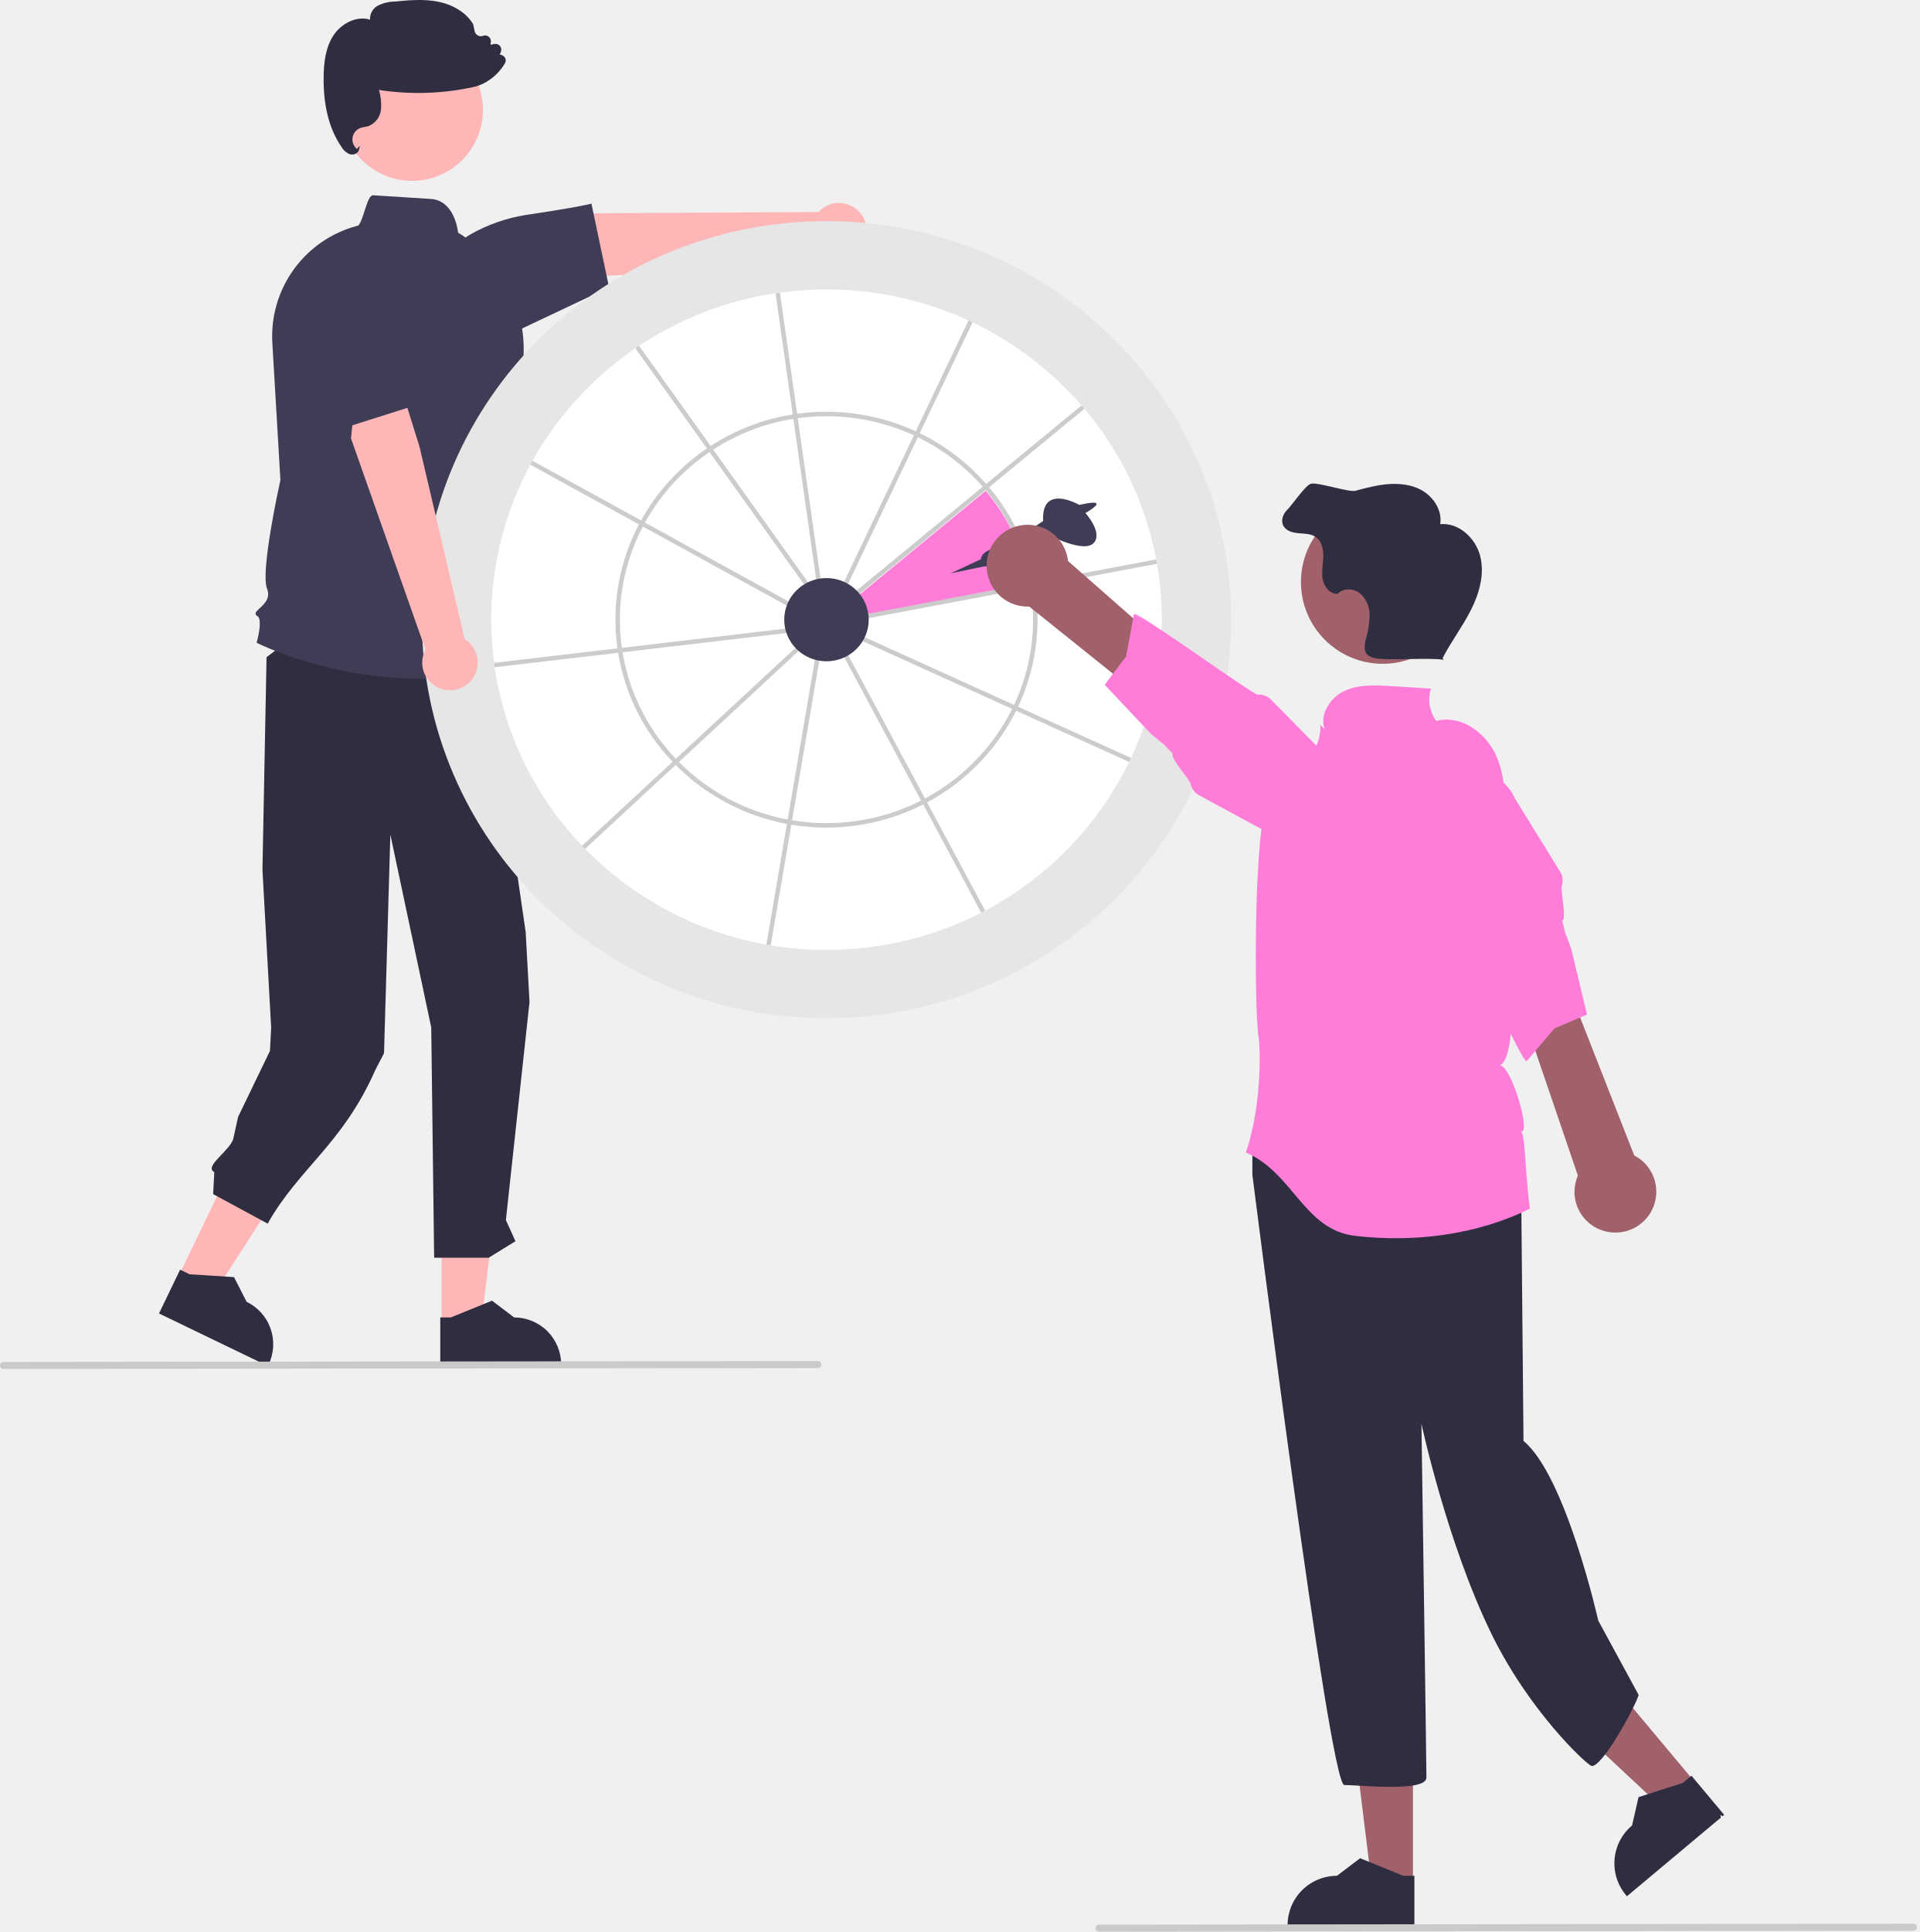
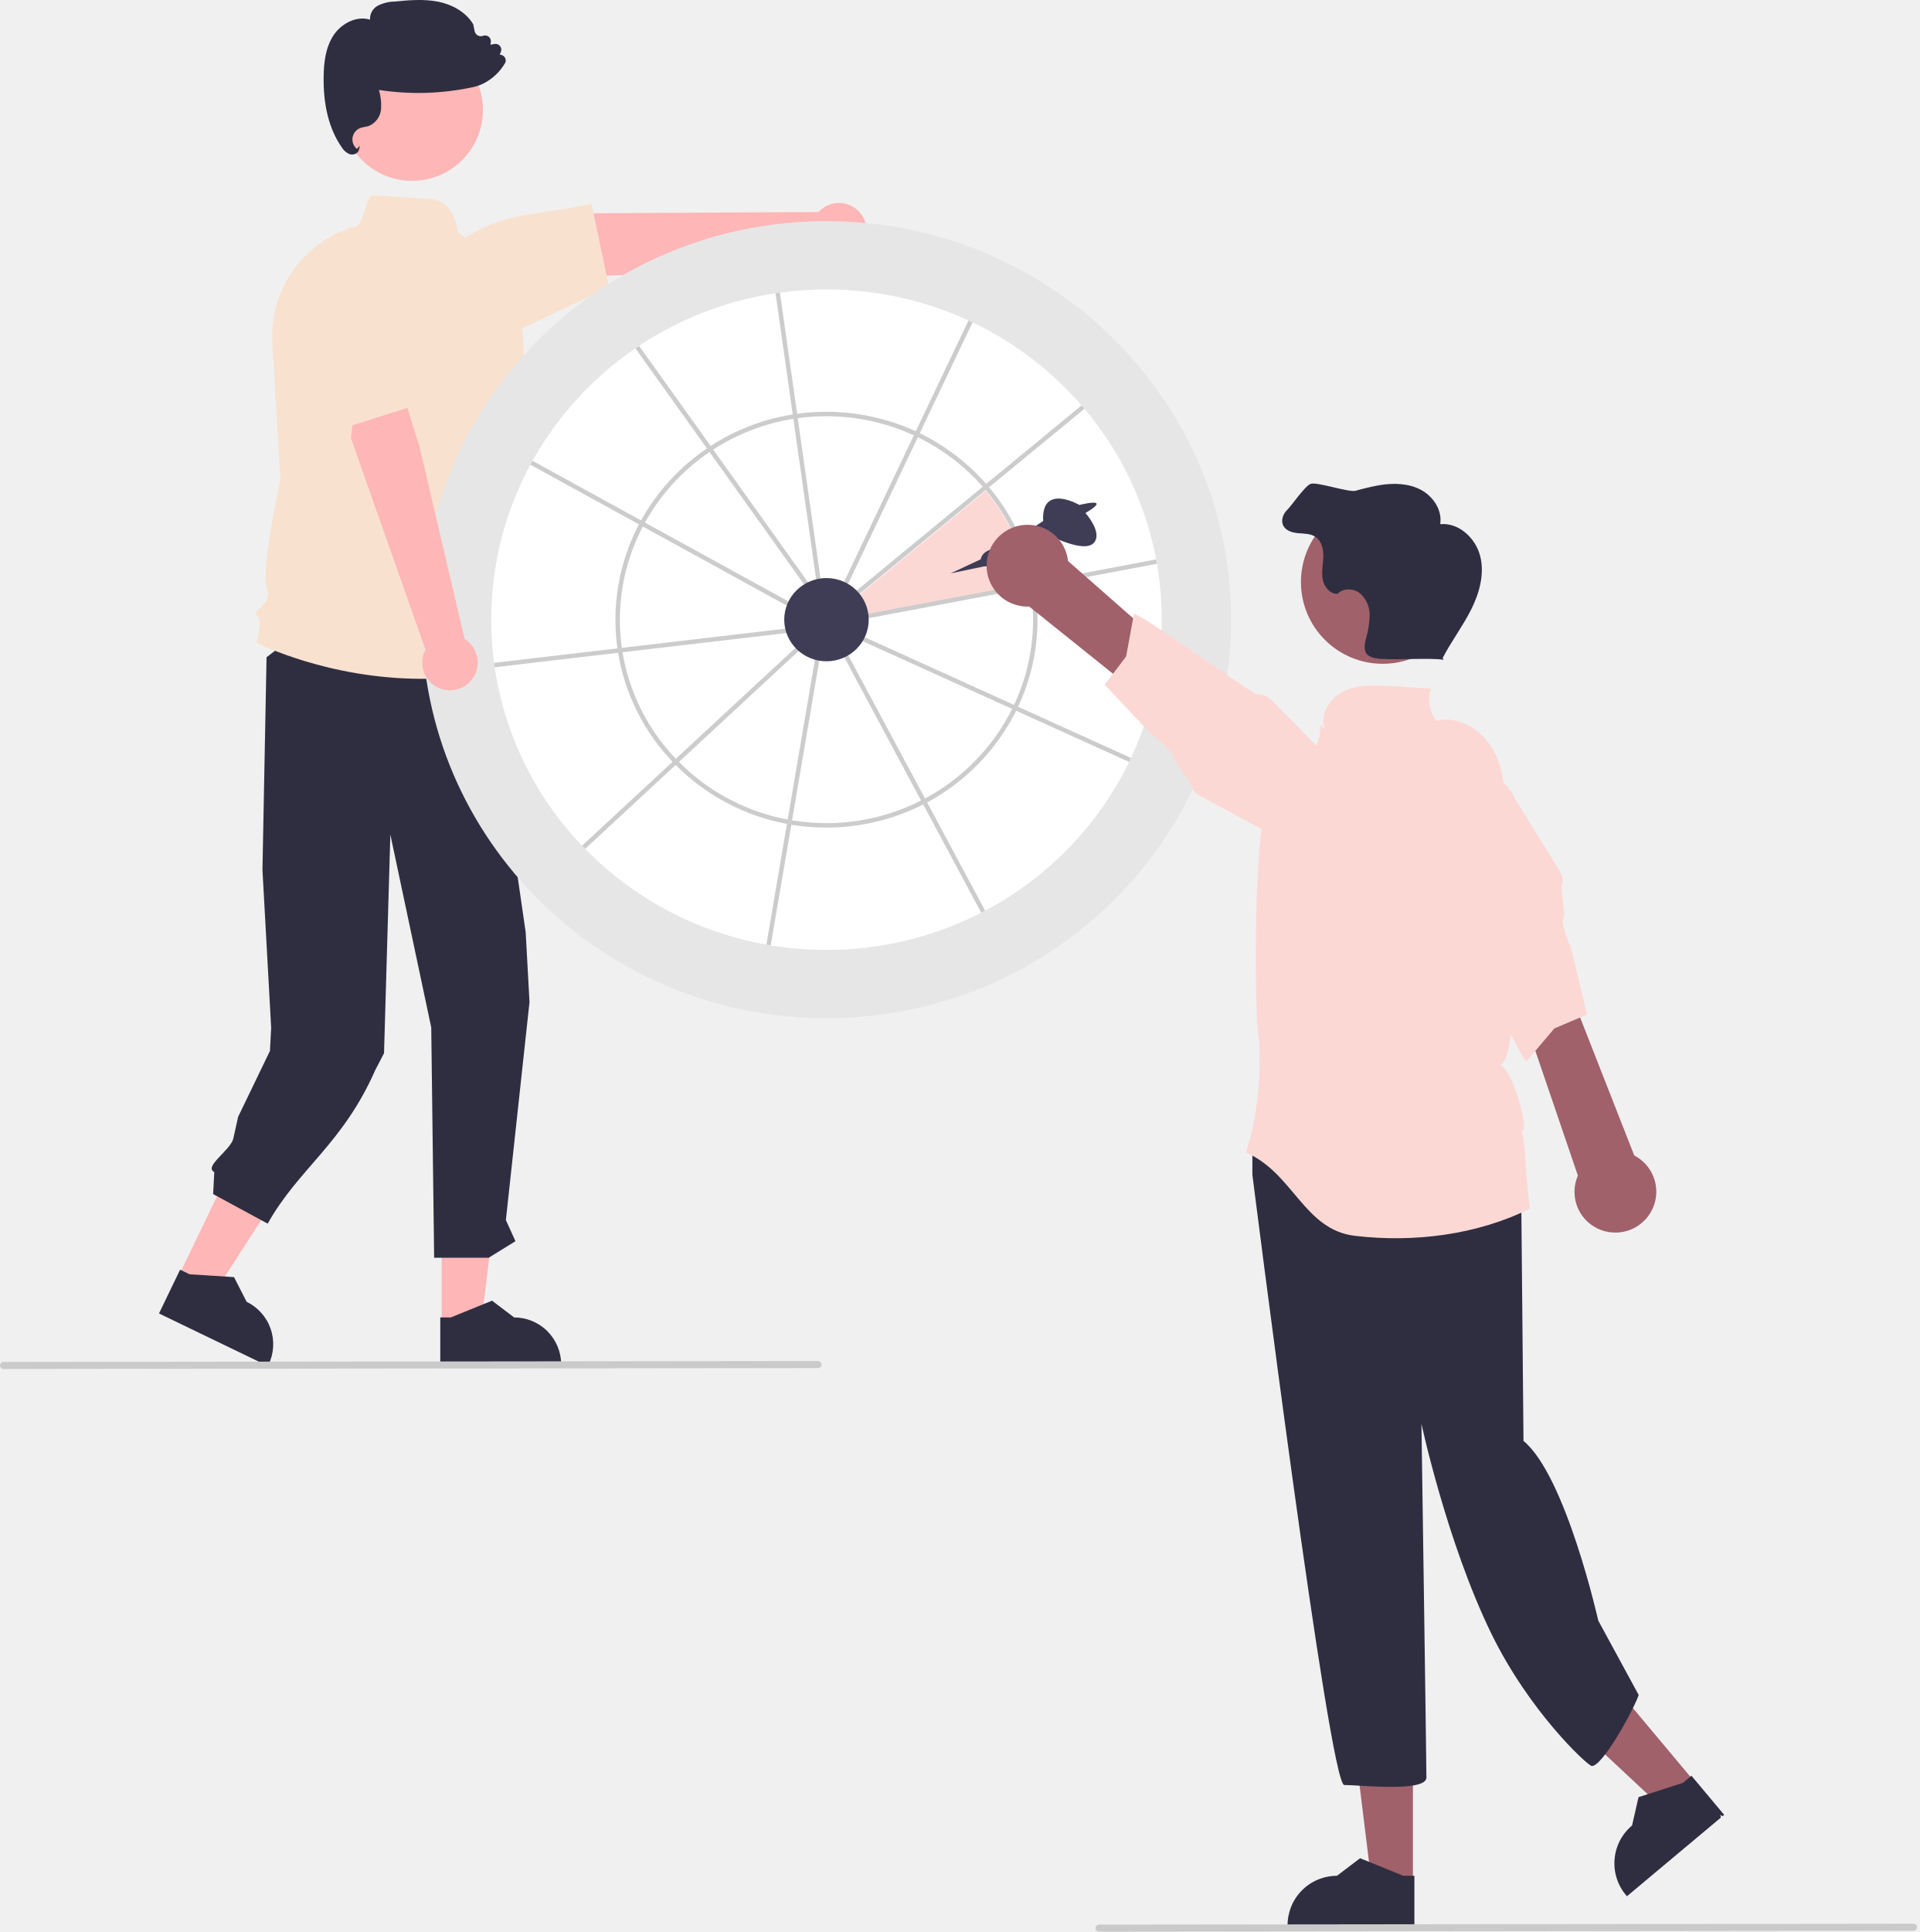
<svg xmlns="http://www.w3.org/2000/svg" width="650" height="654" viewBox="0 0 650 654" fill="none">
-   <g clip-path="url(#clip0_18_47)">
-     <path d="M60.29 432.317L72.279 438.104L100.308 394.612L82.612 386.071L60.29 432.317Z" fill="#FFB6B6" />
-     <path d="M53.83 444.62L90.699 462.417L90.924 461.951C92.761 458.145 93.011 453.765 91.619 449.775C90.227 445.785 87.307 442.511 83.501 440.673L83.5 440.673L79.232 432.313L64.2 431.357L60.982 429.803L53.83 444.62Z" fill="#2F2E41" />
-     <path d="M149.536 448.529L162.848 448.528L169.182 397.176L149.533 397.177L149.536 448.529Z" fill="#FFB6B6" />
-     <path d="M149.067 462.417L190.007 462.416V461.898C190.006 457.672 188.327 453.619 185.339 450.631C182.351 447.642 178.298 445.964 174.072 445.963H174.071L166.592 440.29L152.64 445.964L149.066 445.964L149.067 462.417Z" fill="#2F2E41" />
-     <path d="M162.73 210.367L177.986 315.571L179.282 339.218L171.281 413.009L174.529 420.159L165.455 425.755H146.991L146.011 347.807L132.166 282.525L130.024 356.518L127.06 362.235C116.018 387.287 101.145 395.489 90.629 414.214L72.165 404.213L72.552 396.753C68.843 394.875 78.121 389.386 79.013 385.325L80.628 378.054L91.399 355.743L91.81 347.885L88.862 294.444L90.249 222.479L114.469 203.959L162.73 210.367Z" fill="#2F2E41" />
-     <path d="M139.528 61.219C152.777 61.219 163.517 50.479 163.517 37.231C163.517 23.982 152.777 13.242 139.528 13.242C126.279 13.242 115.539 23.982 115.539 37.231C115.539 50.479 126.279 61.219 139.528 61.219Z" fill="#FFB6B6" />
-     <path d="M142.828 229.782C111.203 229.783 87.48 217.872 87.155 217.705L86.874 217.561L86.961 217.258C87.81 214.284 88.614 209.296 87.159 208.569C87.002 208.509 86.863 208.41 86.755 208.282C86.646 208.154 86.572 208.001 86.539 207.837C86.455 207.239 87.054 206.693 87.882 205.936C89.49 204.468 91.692 202.457 90.4 199.229C88.124 193.537 94.526 164.37 94.94 162.501L92.205 116.009C91.707 107.139 94.278 98.367 99.486 91.169C104.694 83.971 112.222 78.786 120.803 76.485L120.864 76.469L120.927 76.473C121.816 76.523 122.757 73.504 123.471 71.294C124.526 68.028 125.223 66.021 126.411 66.106C135.61 66.7 141.74 67.088 145.824 67.341C153.569 67.822 154.926 77.242 155.093 78.746C163.429 83.826 169.948 91.408 173.72 100.412C177.492 109.416 178.324 119.381 176.097 128.886L172.237 145.484L168.826 153.459L169.95 169.192C175.241 173.592 173.725 182.592 173.424 184.113C178.465 189.328 175.369 195.466 174.618 196.766C175.909 198.343 176.787 200.215 177.174 202.216C177.561 204.216 177.444 206.281 176.835 208.226L181.478 223.316L181.128 223.438C168.809 227.691 155.861 229.836 142.828 229.782V229.782Z" fill="#3F3D56" />
-     <path d="M291.448 72.321C290.613 71.241 289.551 70.358 288.337 69.733C287.123 69.108 285.786 68.756 284.422 68.704C283.058 68.651 281.699 68.898 280.44 69.428C279.182 69.957 278.055 70.756 277.138 71.768L201.285 72.181L179.734 82.593L176.938 94.525L211.762 93.07L278.232 85.478C280.034 86.904 282.297 87.62 284.592 87.49C286.887 87.359 289.055 86.391 290.684 84.77C292.313 83.148 293.29 80.985 293.431 78.691C293.572 76.396 292.867 74.13 291.448 72.321H291.448Z" fill="#FFB6B6" />
-     <path d="M206.215 97.269L176.689 111.236L149.315 99.777L149.288 99.556C148.772 95.507 149.483 91.396 151.328 87.756C153.174 84.115 156.069 81.112 159.64 79.135C165.352 75.951 171.58 73.795 178.038 72.765C196.145 70.072 199.817 69.037 199.852 69.027L200.25 68.911L206.215 97.269Z" fill="#3F3D56" />
-     <path d="M119.187 52.309C118.891 52.31 118.597 52.263 118.316 52.169C117.214 51.686 116.292 50.867 115.683 49.829C111.432 43.714 109.379 35.561 109.582 25.596C109.668 21.38 110.145 15.99 113.098 11.694C115.58 8.081 120.603 5.214 125.283 6.653C125.23 5.717 125.438 4.785 125.883 3.96C126.329 3.135 126.995 2.45 127.807 1.982C129.601 1.061 131.581 0.561 133.597 0.52C138.35 0.074 143.264 -0.386 148.078 0.526C153.475 1.549 157.888 4.331 160.185 8.158L160.232 8.278L160.699 10.545C160.762 10.85 160.89 11.138 161.074 11.388C161.259 11.639 161.496 11.847 161.768 11.997C162.041 12.147 162.342 12.237 162.653 12.259C162.963 12.282 163.275 12.236 163.566 12.127C163.884 12.007 164.228 11.973 164.563 12.026C164.899 12.08 165.214 12.22 165.479 12.433C165.744 12.646 165.948 12.924 166.073 13.241C166.197 13.557 166.237 13.9 166.188 14.236L166.058 15.138L167.415 14.884C167.755 14.821 168.105 14.848 168.431 14.965C168.756 15.081 169.045 15.281 169.268 15.545C169.49 15.809 169.639 16.128 169.699 16.468C169.758 16.808 169.727 17.158 169.607 17.482L169.224 18.52C169.505 18.521 169.782 18.581 170.039 18.694C170.296 18.807 170.527 18.972 170.718 19.178C170.993 19.473 171.166 19.848 171.212 20.249C171.258 20.65 171.175 21.055 170.975 21.404C169.458 23.999 167.305 26.164 164.72 27.697C163.307 28.547 161.763 29.155 160.149 29.495C149.681 31.754 138.888 32.078 128.302 30.452C128.929 32.54 129.17 34.724 129.014 36.899C128.922 38.132 128.495 39.316 127.778 40.324C127.061 41.331 126.083 42.123 124.948 42.614C124.462 42.772 123.966 42.892 123.462 42.972C122.98 43.047 122.505 43.163 122.043 43.317C121.357 43.569 120.75 43.997 120.283 44.558C119.816 45.12 119.505 45.794 119.382 46.514C119.258 47.234 119.327 47.973 119.581 48.658C119.835 49.343 120.264 49.949 120.827 50.414L121.878 49.319L121.536 50.711C121.465 50.982 121.337 51.235 121.162 51.454C120.986 51.672 120.767 51.852 120.517 51.98C120.108 52.198 119.651 52.311 119.187 52.309Z" fill="#2F2E41" />
-     <path d="M279.829 344.677C355.492 344.677 416.829 284.276 416.829 209.768C416.829 135.26 355.492 74.86 279.829 74.86C204.166 74.86 142.829 135.26 142.829 209.768C142.829 284.276 204.166 344.677 279.829 344.677Z" fill="#E6E6E6" />
-     <path d="M393.344 209.768C393.362 225.945 389.81 241.927 382.941 256.574C382.73 257.026 382.512 257.477 382.293 257.929C371.789 279.447 354.722 297.073 333.553 308.265C333.109 308.499 332.665 308.732 332.221 308.958C316.009 317.268 298.047 321.585 279.829 321.551C273.51 321.553 267.201 321.04 260.966 320.016C260.469 319.933 259.972 319.85 259.483 319.76C236.15 315.608 214.695 304.277 198.111 287.346C197.765 286.993 197.419 286.631 197.065 286.27C181.182 269.689 170.844 248.582 167.482 225.869C167.414 225.373 167.339 224.876 167.279 224.379C164.21 201.286 168.512 177.813 179.571 157.309C179.804 156.865 180.053 156.421 180.294 155.984C188.811 140.774 200.735 127.742 215.131 117.91C215.545 117.624 215.959 117.346 216.373 117.067C230.283 107.818 246.057 101.74 262.577 99.265C263.073 99.197 263.57 99.122 264.067 99.054C269.291 98.339 274.557 97.982 279.829 97.985C296.432 97.958 312.842 101.541 327.922 108.486C328.382 108.697 328.833 108.908 329.285 109.126C343.39 115.856 355.955 125.425 366.192 137.233C366.523 137.61 366.855 137.994 367.171 138.378C379.545 152.982 387.913 170.55 391.454 189.361V189.369C391.552 189.858 391.635 190.347 391.718 190.844C392.802 197.094 393.346 203.425 393.344 209.768V209.768Z" fill="white" />
-     <path d="M291.038 201.271C292.6 203.207 293.614 205.528 293.974 207.99L348.667 197.674C346.507 186.046 341.357 175.182 333.725 166.149L291.038 201.271Z" fill="#FF7DD8" />
-     <path d="M350.384 198.635C350.317 198.138 350.226 197.649 350.136 197.16V197.152C347.932 185.275 342.676 174.175 334.885 164.942C334.562 164.558 334.23 164.174 333.899 163.805C327.619 156.65 319.979 150.816 311.422 146.643H311.415C310.963 146.425 310.519 146.206 310.06 145.995C297.509 140.232 283.573 138.177 269.893 140.071C269.396 140.132 268.9 140.207 268.403 140.29C258.49 141.858 249.019 145.495 240.604 150.964C240.182 151.235 239.761 151.513 239.347 151.799C230.106 158.063 222.469 166.413 217.05 176.173C216.809 176.61 216.569 177.054 216.328 177.506C209.56 190.387 207.016 205.071 209.056 219.479C209.116 219.983 209.192 220.48 209.282 220.969C211.561 234.848 217.987 247.712 227.717 257.869C228.055 258.23 228.402 258.591 228.763 258.945C239.005 269.268 252.145 276.231 266.438 278.908C266.935 279.006 267.432 279.089 267.928 279.172C283.16 281.7 298.801 279.3 312.574 272.322C313.018 272.096 313.455 271.862 313.899 271.622H313.906C326.927 264.655 337.462 253.816 344.054 240.601C344.28 240.149 344.498 239.698 344.709 239.246C350.657 226.592 352.635 212.435 350.384 198.635L350.384 198.635ZM343.339 238.621C343.128 239.08 342.91 239.532 342.684 239.976C336.225 252.889 325.921 263.482 313.191 270.297C312.747 270.53 312.303 270.763 311.859 270.989C298.387 277.819 283.084 280.164 268.185 277.681C267.688 277.606 267.183 277.523 266.694 277.425C252.727 274.805 239.885 268.004 229.87 257.921C229.508 257.568 229.162 257.206 228.816 256.845C219.309 246.916 213.02 234.35 210.772 220.788C210.69 220.299 210.614 219.802 210.547 219.305C208.552 205.209 211.038 190.842 217.653 178.236C217.878 177.791 218.119 177.347 218.368 176.903C223.68 167.34 231.169 159.16 240.227 153.026C240.641 152.74 241.055 152.462 241.477 152.198C249.695 146.867 258.939 143.318 268.614 141.78C269.103 141.697 269.6 141.622 270.104 141.562C283.492 139.708 297.131 141.721 309.412 147.365C309.872 147.569 310.323 147.787 310.767 148.005C319.13 152.079 326.599 157.774 332.74 164.761C333.071 165.138 333.402 165.522 333.719 165.906C341.351 174.939 346.501 185.803 348.661 197.431C348.751 197.92 348.834 198.409 348.909 198.914C351.095 212.408 349.154 226.249 343.339 238.621V238.621Z" fill="#CCCCCC" />
-     <path d="M274.598 198.537L273.371 199.41L240.227 153.026L239.347 151.799L215.131 117.91C215.545 117.624 215.959 117.346 216.373 117.067L240.604 150.964L241.477 152.198L274.598 198.537Z" fill="#CCCCCC" />
-     <path d="M268.674 204.537L267.944 205.861L217.653 178.236L216.328 177.505L179.571 157.309C179.804 156.865 180.053 156.421 180.294 155.984L217.05 176.173L218.368 176.903L268.674 204.537Z" fill="#CCCCCC" />
-     <path d="M268.034 214.074L210.772 220.788L209.282 220.969L167.482 225.869C167.414 225.373 167.339 224.876 167.279 224.379L209.056 219.479L210.547 219.305L267.861 212.583L268.034 214.074Z" fill="#CCCCCC" />
-     <path d="M271.73 219.132L229.87 257.921L228.763 258.945L198.111 287.346C197.765 286.993 197.419 286.631 197.065 286.27L227.717 257.869L228.816 256.845L270.706 218.026L271.73 219.132Z" fill="#CCCCCC" />
-     <path d="M329.285 109.126L311.422 146.643H311.415L310.767 148.005L286.348 199.297L284.993 198.65L309.412 147.365L310.06 145.995L327.922 108.486C328.382 108.697 328.833 108.908 329.285 109.126Z" fill="#CCCCCC" />
-     <path d="M367.171 138.378L334.885 164.942L333.719 165.906L289.585 202.218L288.629 201.059L332.74 164.761L333.899 163.805L366.192 137.233C366.523 137.61 366.855 137.994 367.171 138.378Z" fill="#CCCCCC" />
-     <path d="M391.718 190.844L350.384 198.635L348.909 198.914L292.348 209.58L292.069 208.105L348.661 197.431L350.136 197.16V197.152L391.454 189.369C391.552 189.858 391.635 190.347 391.718 190.844Z" fill="#CCCCCC" />
-     <path d="M382.941 256.574C382.73 257.026 382.512 257.477 382.293 257.929L344.054 240.601L342.684 239.976L291.038 216.573L291.663 215.203L343.339 238.621L344.709 239.246L382.941 256.574Z" fill="#CCCCCC" />
-     <path d="M333.553 308.265C333.109 308.499 332.665 308.732 332.221 308.958L312.574 272.322L311.859 270.989L285.008 220.916L286.333 220.209L313.191 270.297L313.899 271.621H313.906L333.553 308.265Z" fill="#CCCCCC" />
-     <path d="M277.646 222.128L268.185 277.681L267.929 279.171L260.966 320.016C260.469 319.933 259.972 319.85 259.483 319.76L266.438 278.908L266.694 277.425L276.156 221.872L277.646 222.128Z" fill="#CCCCCC" />
-     <path d="M278.076 197.679L276.585 197.89L268.614 141.78L268.403 140.29L262.577 99.265C263.073 99.197 263.57 99.122 264.067 99.054L269.893 140.071L270.104 141.562L278.076 197.679Z" fill="#CCCCCC" />
-     <path d="M279.829 223.852C287.728 223.852 294.132 217.546 294.132 209.768C294.132 201.99 287.728 195.684 279.829 195.684C271.931 195.684 265.527 201.99 265.527 209.768C265.527 217.546 271.931 223.852 279.829 223.852Z" fill="#3F3D56" />
-     <path d="M574.04 603.485L563.335 612.448L523.665 575.422L539.465 562.192L574.04 603.485Z" fill="#A0616A" />
-     <path d="M583.769 614.336L550.849 641.901L550.5 641.485C547.655 638.087 546.276 633.697 546.667 629.282C547.057 624.868 549.186 620.789 552.584 617.943L552.585 617.942L554.778 608.345L569.817 603.513L572.691 601.106L583.769 614.336Z" fill="#2F2E41" />
-     <path d="M478.393 637.666L464.432 637.665L457.789 583.809L478.397 583.81L478.393 637.666Z" fill="#A0616A" />
-     <path d="M478.886 652.232L435.949 652.23V651.687C435.949 647.255 437.71 643.004 440.844 639.87C443.978 636.736 448.229 634.975 452.661 634.975H452.662L460.505 629.025L475.138 634.976L478.886 634.976L478.886 652.232Z" fill="#2F2E41" />
-     <path d="M513.316 379.944C516.689 384.16 515.002 398.494 515.002 398.494L515.829 487.768C530.164 499.573 541.142 548.586 541.142 548.586L554.829 573.768C553.143 578.828 542.202 598.611 538.829 597.768C537.264 597.377 517.784 579.412 504.829 552.768C489.864 521.991 481.274 481.972 481.274 481.972C481.274 481.972 482.96 596.649 482.96 601.709C482.96 606.768 460.194 604.238 455.134 604.238C450.075 604.238 424.033 397.651 424.033 397.651V385.846L428.249 379.944C428.249 379.944 509.943 375.728 513.316 379.944Z" fill="#2F2E41" />
-     <path d="M332.055 189.333L321.829 194.105L333.225 191.719C333.225 191.719 341.599 192.06 341.599 188.651L355.232 181.153C355.232 181.153 366.821 187.288 370.23 183.879C373.638 180.471 367.503 173.654 367.503 173.654C367.503 173.654 371.61 171.389 371.261 170.476C370.911 169.564 365.458 170.927 365.458 170.927C365.458 170.927 352.506 163.429 353.187 176.381L339.553 185.42C339.553 185.42 332.737 185.243 332.055 189.333Z" fill="#3F3D56" />
-     <path d="M518.001 409.136C500.106 418.014 478.813 420.7 458.756 418.342C441.465 416.307 437.87 396.988 421.821 390.133C426.893 375.562 426.954 356.218 426.097 350.79C424.63 341.521 424.358 276.915 429.729 270.187C436.773 261.36 447.526 256.645 447.037 245.363L448.544 246.91C446.641 241.901 450.326 236.168 455.18 233.903C460.033 231.637 465.639 231.925 470.987 232.258C475.49 232.54 479.992 232.822 484.495 233.103C483.905 234.941 483.763 236.893 484.079 238.797C484.395 240.701 485.16 242.503 486.312 244.052C494.293 241.85 502.711 247.703 506.276 255.167C509.842 262.637 509.755 271.256 509.594 279.531C509.41 289.105 516.506 356.343 507.921 360.598C512.349 361.714 518.607 385.327 514.829 382.768C516.577 383.993 516.155 395.427 518.001 409.136Z" fill="#FF7DD8" />
-     <path d="M344.059 178.205C345.988 177.638 348.019 177.501 350.007 177.803C351.995 178.106 353.893 178.841 355.567 179.956C357.241 181.071 358.649 182.54 359.694 184.258C360.739 185.977 361.394 187.903 361.613 189.903L437.539 256.66L423.829 265.768L348.47 205.319C345.088 205.465 341.769 204.365 339.142 202.228C336.516 200.09 334.766 197.064 334.222 193.722C333.678 190.379 334.379 186.954 336.192 184.094C338.005 181.235 340.804 179.139 344.059 178.205V178.205Z" fill="#A0616A" />
-     <path d="M425.824 235.125C424.162 235.22 384.922 206.589 383.918 207.916L381.282 222.218L374.029 231.809L389.708 248.43L394.188 252.105L397.067 255.15C396.06 256.497 402.747 263.718 403.11 265.366C403.285 266.173 403.631 266.932 404.126 267.594C404.62 268.255 405.251 268.802 405.975 269.198L431.489 283.042C434.89 285.567 439.154 286.641 443.346 286.027C447.538 285.414 451.315 283.163 453.85 279.768C456.385 276.374 457.47 272.112 456.868 267.919C456.265 263.725 454.025 259.942 450.637 257.398L446.873 253.592L441.109 247.75L430.321 236.825C429.739 236.233 429.036 235.774 428.259 235.48C427.483 235.187 426.652 235.066 425.824 235.125V235.125Z" fill="#FF7DD8" />
-     <path d="M468.152 224.697C483.438 224.697 495.829 212.306 495.829 197.02C495.829 181.734 483.438 169.343 468.152 169.343C452.867 169.343 440.475 181.734 440.475 197.02C440.475 212.306 452.867 224.697 468.152 224.697Z" fill="#A0616A" />
-     <path d="M501.168 188.255C499.629 182.147 493.889 176.819 487.62 177.437C488.395 172.732 485.263 167.994 481.041 165.776C476.819 163.559 471.777 163.464 467.071 164.236C464.338 164.732 461.632 165.364 458.962 166.13C456.698 166.74 446.079 163.105 443.829 163.768C441.906 164.336 437.276 171.228 435.816 172.603C434.355 173.978 433.582 176.292 434.557 178.044C435.521 179.775 437.724 180.338 439.698 180.5C441.672 180.662 443.793 180.634 445.431 181.746C447.536 183.176 448.133 186.027 448.047 188.571C447.962 191.115 447.378 193.68 447.853 196.181C448.328 198.681 450.352 201.179 452.891 201.007C454.792 199.003 458.265 199.132 460.446 200.827C461.489 201.739 462.322 202.865 462.889 204.129C463.455 205.392 463.742 206.764 463.73 208.148C463.685 210.914 463.255 213.661 462.453 216.308C461.996 218.136 461.651 220.351 463.005 221.662C463.803 222.297 464.762 222.698 465.775 222.818C469.771 223.667 484.767 222.516 488.763 223.364L488.453 222.754C491.348 217.16 495.19 212.095 498.035 206.476C500.88 200.857 502.707 194.362 501.168 188.255Z" fill="#2F2E41" />
-     <path d="M543.652 416.84C541.696 416.372 539.867 415.48 538.293 414.228C536.719 412.976 535.438 411.395 534.542 409.594C533.645 407.794 533.154 405.819 533.103 403.809C533.052 401.798 533.443 399.801 534.248 397.958L501.617 302.268L518.041 301.191L553.319 391.127C556.326 392.684 558.658 395.29 559.872 398.451C561.086 401.612 561.098 405.108 559.906 408.278C558.715 411.447 556.402 414.069 553.406 415.647C550.41 417.225 546.94 417.65 543.652 416.84V416.84Z" fill="#A0616A" />
-     <path d="M494.061 314.777C495.55 315.522 515.335 359.884 516.866 359.232L526.271 348.14L537.335 343.431L532.008 321.211L529.951 315.795L528.969 311.72C530.513 311.053 528.307 301.461 528.812 299.852C529.062 299.065 529.14 298.234 529.04 297.414C528.94 296.595 528.666 295.806 528.235 295.102L512.995 270.397C511.301 266.513 508.137 263.459 504.196 261.905C500.255 260.351 495.858 260.424 491.97 262.106C488.082 263.789 485.02 266.945 483.455 270.883C481.891 274.82 481.951 279.217 483.624 283.109L484.994 288.284L487.086 296.22L491.006 311.065C491.216 311.868 491.598 312.616 492.125 313.257C492.653 313.898 493.313 314.417 494.061 314.777V314.777Z" fill="#FF7DD8" />
-     <path d="M620.321 636.396L612.611 624.006L611.071 631.086C610.801 632.326 610.531 633.586 610.281 634.836C608.091 632.966 605.761 631.236 603.481 629.576C596.481 624.496 589.484 619.41 582.491 614.316L584.681 627.016C586.031 634.836 587.441 642.816 590.781 649.966C591.151 650.776 591.551 651.576 591.981 652.357H624.521C624.783 651.632 624.964 650.881 625.061 650.116C625.069 650.067 625.072 650.017 625.071 649.966C625.581 645.116 622.901 640.546 620.321 636.396Z" fill="#F0F0F0" />
-     <path d="M647.862 653.574L372.112 653.881C371.796 653.881 371.493 653.756 371.27 653.533C371.047 653.309 370.921 653.006 370.921 652.691C370.921 652.375 371.047 652.072 371.27 651.849C371.493 651.625 371.796 651.5 372.112 651.5L647.862 651.193C648.019 651.192 648.174 651.223 648.319 651.282C648.464 651.342 648.595 651.43 648.706 651.54C648.817 651.651 648.905 651.782 648.965 651.927C649.025 652.072 649.056 652.227 649.056 652.383C649.056 652.54 649.025 652.695 648.965 652.84C648.905 652.985 648.817 653.116 648.706 653.227C648.595 653.337 648.464 653.425 648.319 653.484C648.174 653.544 648.019 653.574 647.862 653.574Z" fill="#CACACA" />
-     <path d="M249.399 445.924L241.689 433.534L240.149 440.614C239.879 441.854 239.609 443.114 239.359 444.364C237.169 442.494 234.839 440.764 232.56 439.104C225.56 434.024 218.563 428.937 211.569 423.844L213.759 436.544C215.109 444.364 216.52 452.344 219.859 459.494C220.229 460.304 220.629 461.104 221.06 461.884H253.6C253.861 461.16 254.042 460.408 254.14 459.644C254.148 459.594 254.151 459.544 254.149 459.494C254.66 454.644 251.979 450.074 249.399 445.924Z" fill="#F0F0F0" />
-     <path d="M276.941 463.102L1.191 463.409C0.875 463.408 0.574 463.282 0.351 463.059C0.128 462.836 0.003 462.533 0.003 462.218C0.003 461.903 0.128 461.601 0.351 461.378C0.574 461.154 0.875 461.029 1.191 461.028L276.941 460.72C277.097 460.72 277.253 460.75 277.397 460.81C277.542 460.87 277.674 460.957 277.785 461.068C277.896 461.178 277.984 461.31 278.044 461.455C278.104 461.599 278.135 461.754 278.135 461.911C278.135 462.068 278.104 462.223 278.044 462.367C277.984 462.512 277.896 462.644 277.785 462.754C277.674 462.865 277.542 462.952 277.397 463.012C277.253 463.072 277.097 463.102 276.941 463.102V463.102Z" fill="#CACACA" />
-     <path d="M149.405 233.203C148.106 232.781 146.916 232.08 145.918 231.148C144.92 230.216 144.138 229.077 143.628 227.811C143.118 226.544 142.892 225.181 142.965 223.818C143.039 222.454 143.41 221.124 144.054 219.92L118.836 148.38L121.361 124.579L131.649 117.919L142.035 151.19L157.328 216.321C159.279 217.536 160.717 219.424 161.369 221.629C162.021 223.833 161.841 226.2 160.865 228.281C159.888 230.362 158.182 232.012 156.07 232.919C153.958 233.827 151.587 233.927 149.405 233.203L149.405 233.203Z" fill="#FFB6B6" />
-     <path d="M105.247 99.545L129.098 90.313L142.946 136.474L110.982 146.603L105.247 99.545Z" fill="#3F3D56" />
-   </g>
-   <defs>
-     <clipPath id="clip0_18_47">
-       <rect width="649.053" height="653.881" fill="white" />
-     </clipPath>
-   </defs>
+   <path d="M60.29 432.317L72.279 438.104L100.308 394.612L82.612 386.071L60.29 432.317Z" fill="#FFB6B6" />
+   <path d="M53.83 444.62L90.699 462.417L90.924 461.951C92.761 458.145 93.011 453.765 91.619 449.775C90.227 445.785 87.307 442.511 83.501 440.673H83.5L79.232 432.313L64.2 431.357L60.982 429.803L53.83 444.62Z" fill="#2F2E41" />
+   <path d="M149.536 448.529L162.848 448.528L169.182 397.176L149.533 397.177L149.536 448.529Z" fill="#FFB6B6" />
+   <path d="M149.067 462.417L190.007 462.416V461.898C190.006 457.672 188.327 453.619 185.339 450.631C182.351 447.642 178.298 445.964 174.072 445.963H174.071L166.592 440.29L152.64 445.964H149.066L149.067 462.417Z" fill="#2F2E41" />
+   <path d="M162.73 210.367L177.986 315.571L179.282 339.218L171.281 413.009L174.529 420.159L165.455 425.755H146.991L146.011 347.807L132.166 282.525L130.024 356.518L127.06 362.235C116.018 387.287 101.145 395.489 90.629 414.214L72.165 404.213L72.552 396.753C68.843 394.875 78.121 389.386 79.013 385.325L80.628 378.054L91.399 355.743L91.81 347.885L88.862 294.444L90.249 222.479L114.469 203.959L162.73 210.367Z" fill="#2F2E41" />
+   <path d="M139.528 61.219C152.777 61.219 163.517 50.479 163.517 37.231C163.517 23.982 152.777 13.242 139.528 13.242C126.279 13.242 115.539 23.982 115.539 37.231C115.539 50.479 126.279 61.219 139.528 61.219Z" fill="#FFB6B6" />
+   <path d="M142.828 229.782C111.203 229.783 87.48 217.872 87.155 217.705L86.874 217.561L86.961 217.258C87.81 214.284 88.614 209.296 87.159 208.569C87.002 208.509 86.863 208.41 86.755 208.282C86.646 208.154 86.572 208.001 86.539 207.837C86.455 207.239 87.054 206.693 87.882 205.936C89.49 204.468 91.692 202.457 90.4 199.229C88.124 193.537 94.526 164.37 94.94 162.501L92.205 116.009C91.707 107.139 94.278 98.367 99.486 91.169C104.694 83.971 112.222 78.786 120.803 76.485L120.864 76.469L120.927 76.473C121.816 76.523 122.757 73.504 123.471 71.294C124.526 68.028 125.223 66.021 126.411 66.106C135.61 66.7 141.74 67.088 145.824 67.341C153.569 67.822 154.926 77.242 155.093 78.746C163.429 83.826 169.948 91.408 173.72 100.412C177.492 109.416 178.324 119.381 176.097 128.886L172.237 145.484L168.826 153.459L169.95 169.192C175.241 173.592 173.725 182.592 173.424 184.113C178.465 189.328 175.369 195.466 174.618 196.766C175.909 198.343 176.787 200.215 177.174 202.216C177.561 204.216 177.444 206.281 176.835 208.226L181.478 223.316L181.128 223.438C168.809 227.691 155.861 229.836 142.828 229.782Z" fill="#F8E2CF" />
+   <path d="M291.448 72.321C290.613 71.241 289.551 70.358 288.337 69.733C287.123 69.108 285.786 68.756 284.422 68.704C283.058 68.651 281.699 68.898 280.44 69.428C279.182 69.957 278.055 70.756 277.138 71.768L201.285 72.181L179.734 82.593L176.938 94.525L211.762 93.07L278.232 85.478C280.034 86.904 282.297 87.62 284.592 87.49C286.887 87.359 289.055 86.391 290.684 84.77C292.313 83.148 293.29 80.985 293.431 78.691C293.572 76.396 292.867 74.13 291.448 72.321Z" fill="#FFB6B6" />
+   <path d="M206.215 97.269L176.689 111.236L149.315 99.777L149.288 99.556C148.772 95.507 149.483 91.396 151.328 87.756C153.174 84.115 156.069 81.112 159.64 79.135C165.352 75.951 171.58 73.795 178.038 72.765C196.145 70.072 199.817 69.037 199.852 69.027L200.25 68.911L206.215 97.269Z" fill="#F8E2CF" />
+   <path d="M119.187 52.309C118.891 52.31 118.597 52.263 118.316 52.169C117.214 51.686 116.292 50.867 115.683 49.829C111.432 43.714 109.379 35.561 109.582 25.596C109.668 21.38 110.145 15.99 113.098 11.694C115.58 8.081 120.603 5.214 125.283 6.653C125.23 5.717 125.438 4.785 125.883 3.96C126.329 3.135 126.995 2.45 127.807 1.982C129.601 1.061 131.581 0.561 133.597 0.52C138.35 0.074 143.264 -0.386 148.078 0.526C153.475 1.549 157.888 4.331 160.185 8.158L160.232 8.278L160.699 10.545C160.762 10.85 160.89 11.138 161.074 11.388C161.259 11.639 161.496 11.847 161.768 11.997C162.041 12.147 162.342 12.237 162.653 12.259C162.963 12.282 163.275 12.236 163.566 12.127C163.884 12.007 164.228 11.973 164.563 12.026C164.899 12.08 165.214 12.22 165.479 12.433C165.744 12.646 165.948 12.924 166.073 13.241C166.197 13.557 166.237 13.9 166.188 14.236L166.058 15.138L167.415 14.884C167.755 14.821 168.105 14.848 168.431 14.965C168.756 15.081 169.045 15.281 169.268 15.545C169.49 15.809 169.639 16.128 169.699 16.468C169.758 16.808 169.727 17.158 169.607 17.482L169.224 18.52C169.505 18.521 169.782 18.581 170.039 18.694C170.296 18.807 170.527 18.972 170.718 19.178C170.993 19.473 171.166 19.848 171.212 20.249C171.258 20.65 171.175 21.055 170.975 21.404C169.458 23.999 167.305 26.164 164.72 27.697C163.307 28.547 161.763 29.155 160.149 29.495C149.681 31.754 138.888 32.078 128.302 30.452C128.929 32.54 129.17 34.724 129.014 36.899C128.922 38.132 128.495 39.316 127.778 40.324C127.061 41.331 126.083 42.123 124.948 42.614C124.462 42.772 123.966 42.892 123.462 42.972C122.98 43.047 122.505 43.163 122.043 43.317C121.357 43.569 120.75 43.997 120.283 44.558C119.816 45.12 119.505 45.794 119.382 46.514C119.258 47.234 119.327 47.973 119.581 48.658C119.835 49.343 120.264 49.949 120.827 50.414L121.878 49.319L121.536 50.711C121.465 50.982 121.337 51.235 121.162 51.454C120.986 51.672 120.767 51.852 120.517 51.98C120.108 52.198 119.651 52.311 119.187 52.309Z" fill="#2F2E41" />
+   <path d="M279.829 344.677C355.492 344.677 416.829 284.276 416.829 209.768C416.829 135.26 355.492 74.86 279.829 74.86C204.166 74.86 142.829 135.26 142.829 209.768C142.829 284.276 204.166 344.677 279.829 344.677Z" fill="#E6E6E6" />
+   <path d="M393.344 209.768C393.362 225.945 389.81 241.927 382.941 256.574C382.73 257.026 382.512 257.477 382.293 257.929C371.789 279.447 354.722 297.073 333.553 308.265C333.109 308.499 332.665 308.732 332.221 308.958C316.009 317.268 298.047 321.585 279.829 321.551C273.51 321.553 267.201 321.04 260.966 320.016C260.469 319.933 259.972 319.85 259.483 319.76C236.15 315.608 214.695 304.277 198.111 287.346C197.765 286.993 197.419 286.631 197.065 286.27C181.182 269.689 170.844 248.582 167.482 225.869C167.414 225.373 167.339 224.876 167.279 224.379C164.21 201.286 168.512 177.813 179.571 157.309C179.804 156.865 180.053 156.421 180.294 155.984C188.811 140.774 200.735 127.742 215.131 117.91C215.545 117.624 215.959 117.346 216.373 117.067C230.283 107.818 246.057 101.74 262.577 99.265C263.073 99.197 263.57 99.122 264.067 99.054C269.291 98.339 274.557 97.982 279.829 97.985C296.432 97.958 312.842 101.541 327.922 108.486C328.382 108.697 328.833 108.908 329.285 109.126C343.39 115.856 355.955 125.425 366.192 137.233C366.523 137.61 366.855 137.994 367.171 138.378C379.545 152.982 387.913 170.55 391.454 189.361V189.369C391.552 189.858 391.635 190.347 391.718 190.844C392.802 197.094 393.346 203.425 393.344 209.768Z" fill="white" />
+   <path d="M291.038 201.271C292.6 203.207 293.614 205.528 293.974 207.99L348.667 197.674C346.507 186.046 341.357 175.182 333.725 166.149L291.038 201.271Z" fill="#FCD8D4" />
+   <path d="M350.384 198.635C350.317 198.138 350.226 197.649 350.136 197.16V197.152C347.932 185.275 342.676 174.175 334.885 164.942C334.562 164.558 334.23 164.174 333.899 163.805C327.619 156.65 319.979 150.816 311.422 146.643H311.415C310.963 146.425 310.519 146.206 310.06 145.995C297.509 140.232 283.573 138.177 269.893 140.071C269.396 140.132 268.9 140.207 268.403 140.29C258.49 141.858 249.019 145.495 240.604 150.964C240.182 151.235 239.761 151.513 239.347 151.799C230.106 158.063 222.469 166.413 217.05 176.173C216.809 176.61 216.569 177.054 216.328 177.506C209.56 190.387 207.016 205.071 209.056 219.479C209.116 219.983 209.192 220.48 209.282 220.969C211.561 234.848 217.987 247.712 227.717 257.869C228.055 258.23 228.402 258.591 228.763 258.945C239.005 269.268 252.145 276.231 266.438 278.908C266.935 279.006 267.432 279.089 267.928 279.172C283.16 281.7 298.801 279.3 312.574 272.322C313.018 272.096 313.455 271.862 313.899 271.622H313.906C326.927 264.655 337.462 253.816 344.054 240.601C344.28 240.149 344.498 239.698 344.709 239.246C350.657 226.592 352.635 212.435 350.384 198.635ZM343.339 238.621C343.128 239.08 342.91 239.532 342.684 239.976C336.225 252.889 325.921 263.482 313.191 270.297C312.747 270.53 312.303 270.763 311.859 270.989C298.387 277.819 283.084 280.164 268.185 277.681C267.688 277.606 267.183 277.523 266.694 277.425C252.727 274.805 239.885 268.004 229.87 257.921C229.508 257.568 229.162 257.206 228.816 256.845C219.309 246.916 213.02 234.35 210.772 220.788C210.69 220.299 210.614 219.802 210.547 219.305C208.552 205.209 211.038 190.842 217.653 178.236C217.878 177.791 218.119 177.347 218.368 176.903C223.68 167.34 231.169 159.16 240.227 153.026C240.641 152.74 241.055 152.462 241.477 152.198C249.695 146.867 258.939 143.318 268.614 141.78C269.103 141.697 269.6 141.622 270.104 141.562C283.492 139.708 297.131 141.721 309.412 147.365C309.872 147.569 310.323 147.787 310.767 148.005C319.13 152.079 326.599 157.774 332.74 164.761C333.071 165.138 333.402 165.522 333.719 165.906C341.351 174.939 346.501 185.803 348.661 197.431C348.751 197.92 348.834 198.409 348.909 198.914C351.095 212.408 349.154 226.249 343.339 238.621Z" fill="#CCCCCC" />
+   <path d="M274.598 198.537L273.371 199.41L240.227 153.026L239.347 151.799L215.131 117.91C215.545 117.624 215.959 117.346 216.373 117.067L240.604 150.964L241.477 152.198L274.598 198.537Z" fill="#CCCCCC" />
+   <path d="M268.674 204.537L267.944 205.861L217.653 178.236L216.328 177.505L179.571 157.309C179.804 156.865 180.053 156.421 180.294 155.984L217.05 176.173L218.368 176.903L268.674 204.537Z" fill="#CCCCCC" />
+   <path d="M268.034 214.074L210.772 220.788L209.282 220.969L167.482 225.869C167.414 225.373 167.339 224.876 167.279 224.379L209.056 219.479L210.547 219.305L267.861 212.583L268.034 214.074Z" fill="#CCCCCC" />
+   <path d="M271.73 219.132L229.87 257.921L228.763 258.945L198.111 287.346C197.765 286.993 197.419 286.631 197.065 286.27L227.717 257.869L228.816 256.845L270.706 218.026L271.73 219.132Z" fill="#CCCCCC" />
+   <path d="M329.285 109.126L311.422 146.643H311.415L310.767 148.005L286.348 199.297L284.993 198.65L309.412 147.365L310.06 145.995L327.922 108.486C328.382 108.697 328.833 108.908 329.285 109.126Z" fill="#CCCCCC" />
+   <path d="M367.171 138.378L334.885 164.942L333.719 165.906L289.585 202.218L288.629 201.059L332.74 164.761L333.899 163.805L366.192 137.233C366.523 137.61 366.855 137.994 367.171 138.378Z" fill="#CCCCCC" />
+   <path d="M391.718 190.844L350.384 198.635L348.909 198.914L292.348 209.58L292.069 208.105L348.661 197.431L350.136 197.16V197.152L391.454 189.369C391.552 189.858 391.635 190.347 391.718 190.844Z" fill="#CCCCCC" />
+   <path d="M382.941 256.574C382.73 257.026 382.512 257.477 382.293 257.929L344.054 240.601L342.684 239.976L291.038 216.573L291.663 215.203L343.339 238.621L344.709 239.246L382.941 256.574Z" fill="#CCCCCC" />
+   <path d="M333.553 308.265C333.109 308.499 332.665 308.732 332.221 308.958L312.574 272.322L311.859 270.989L285.008 220.916L286.333 220.209L313.191 270.297L313.899 271.621H313.906L333.553 308.265Z" fill="#CCCCCC" />
+   <path d="M277.646 222.128L268.185 277.681L267.929 279.171L260.966 320.016C260.469 319.933 259.972 319.85 259.483 319.76L266.438 278.908L266.694 277.425L276.156 221.872L277.646 222.128Z" fill="#CCCCCC" />
+   <path d="M278.076 197.679L276.585 197.89L268.614 141.78L268.403 140.29L262.577 99.265C263.073 99.197 263.57 99.122 264.067 99.054L269.893 140.071L270.104 141.562L278.076 197.679Z" fill="#CCCCCC" />
+   <path d="M279.829 223.852C287.728 223.852 294.132 217.546 294.132 209.768C294.132 201.99 287.728 195.684 279.829 195.684C271.931 195.684 265.527 201.99 265.527 209.768C265.527 217.546 271.931 223.852 279.829 223.852Z" fill="#3F3D56" />
+   <path d="M574.04 603.485L563.335 612.448L523.665 575.422L539.465 562.192L574.04 603.485Z" fill="#A0616A" />
+   <path d="M583.769 614.336L550.849 641.901L550.5 641.485C547.655 638.087 546.276 633.697 546.667 629.282C547.057 624.868 549.186 620.789 552.584 617.943L552.585 617.942L554.778 608.345L569.817 603.513L572.691 601.106L583.769 614.336Z" fill="#2F2E41" />
+   <path d="M478.393 637.666L464.432 637.665L457.789 583.809L478.397 583.81L478.393 637.666Z" fill="#A0616A" />
+   <path d="M478.886 652.232L435.949 652.23V651.687C435.949 647.255 437.71 643.004 440.844 639.87C443.978 636.736 448.229 634.975 452.661 634.975H452.662L460.505 629.025L475.138 634.976H478.886V652.232Z" fill="#2F2E41" />
+   <path d="M513.316 379.944C516.689 384.16 515.002 398.494 515.002 398.494L515.829 487.768C530.164 499.573 541.142 548.586 541.142 548.586L554.829 573.768C553.143 578.828 542.202 598.611 538.829 597.768C537.264 597.377 517.784 579.412 504.829 552.768C489.864 521.991 481.274 481.972 481.274 481.972C481.274 481.972 482.96 596.649 482.96 601.709C482.96 606.768 460.194 604.238 455.134 604.238C450.075 604.238 424.033 397.651 424.033 397.651V385.846L428.249 379.944C428.249 379.944 509.943 375.728 513.316 379.944Z" fill="#2F2E41" />
+   <path d="M332.055 189.333L321.829 194.105L333.225 191.719C333.225 191.719 341.599 192.06 341.599 188.651L355.232 181.153C355.232 181.153 366.821 187.288 370.23 183.879C373.638 180.471 367.503 173.654 367.503 173.654C367.503 173.654 371.61 171.389 371.261 170.476C370.911 169.564 365.458 170.927 365.458 170.927C365.458 170.927 352.506 163.429 353.187 176.381L339.553 185.42C339.553 185.42 332.737 185.243 332.055 189.333Z" fill="#3F3D56" />
+   <path d="M518.001 409.136C500.106 418.014 478.813 420.7 458.756 418.342C441.465 416.307 437.87 396.988 421.821 390.133C426.893 375.562 426.954 356.218 426.097 350.79C424.63 341.521 424.358 276.915 429.729 270.187C436.773 261.36 447.526 256.645 447.037 245.363L448.544 246.91C446.641 241.901 450.326 236.168 455.18 233.903C460.033 231.637 465.639 231.925 470.987 232.258C475.49 232.54 479.992 232.822 484.495 233.103C483.905 234.941 483.763 236.893 484.079 238.797C484.395 240.701 485.16 242.503 486.312 244.052C494.293 241.85 502.711 247.703 506.276 255.167C509.842 262.637 509.755 271.256 509.594 279.531C509.41 289.105 516.506 356.343 507.921 360.598C512.349 361.714 518.607 385.327 514.829 382.768C516.577 383.993 516.155 395.427 518.001 409.136Z" fill="#FCD8D4" />
+   <path d="M344.059 178.205C345.988 177.638 348.019 177.501 350.007 177.803C351.995 178.106 353.893 178.841 355.567 179.956C357.241 181.071 358.649 182.54 359.694 184.258C360.739 185.977 361.394 187.903 361.613 189.903L437.539 256.66L423.829 265.768L348.47 205.319C345.088 205.465 341.769 204.365 339.142 202.228C336.516 200.09 334.766 197.064 334.222 193.722C333.678 190.379 334.379 186.954 336.192 184.094C338.005 181.235 340.804 179.139 344.059 178.205Z" fill="#A0616A" />
+   <path d="M425.824 235.125C424.162 235.22 384.922 206.589 383.918 207.916L381.282 222.218L374.029 231.809L389.708 248.43L394.188 252.105L397.067 255.15C396.06 256.497 402.747 263.718 403.11 265.366C403.285 266.173 403.631 266.932 404.126 267.594C404.62 268.255 405.251 268.802 405.975 269.198L431.489 283.042C434.89 285.567 439.154 286.641 443.346 286.027C447.538 285.414 451.315 283.163 453.85 279.768C456.385 276.374 457.47 272.112 456.868 267.919C456.265 263.725 454.025 259.942 450.637 257.398L446.873 253.592L441.109 247.75L430.321 236.825C429.739 236.233 429.036 235.774 428.259 235.48C427.483 235.187 426.652 235.066 425.824 235.125Z" fill="#FCD8D4" />
+   <path d="M468.152 224.697C483.438 224.697 495.829 212.306 495.829 197.02C495.829 181.734 483.438 169.343 468.152 169.343C452.867 169.343 440.475 181.734 440.475 197.02C440.475 212.306 452.867 224.697 468.152 224.697Z" fill="#A0616A" />
+   <path d="M501.168 188.255C499.629 182.147 493.889 176.819 487.62 177.437C488.395 172.732 485.263 167.994 481.041 165.776C476.819 163.559 471.777 163.464 467.071 164.236C464.338 164.732 461.632 165.364 458.962 166.13C456.698 166.74 446.079 163.105 443.829 163.768C441.906 164.336 437.276 171.228 435.816 172.603C434.355 173.978 433.582 176.292 434.557 178.044C435.521 179.775 437.724 180.338 439.698 180.5C441.672 180.662 443.793 180.634 445.431 181.746C447.536 183.176 448.133 186.027 448.047 188.571C447.962 191.115 447.378 193.68 447.853 196.181C448.328 198.681 450.352 201.179 452.891 201.007C454.792 199.003 458.265 199.132 460.446 200.827C461.489 201.739 462.322 202.865 462.889 204.129C463.455 205.392 463.742 206.764 463.73 208.148C463.685 210.914 463.255 213.661 462.453 216.308C461.996 218.136 461.651 220.351 463.005 221.662C463.803 222.297 464.762 222.698 465.775 222.818C469.771 223.667 484.767 222.516 488.763 223.364L488.453 222.754C491.348 217.16 495.19 212.095 498.035 206.476C500.88 200.857 502.707 194.362 501.168 188.255Z" fill="#2F2E41" />
+   <path d="M543.652 416.84C541.696 416.372 539.867 415.48 538.293 414.228C536.719 412.976 535.438 411.395 534.542 409.594C533.645 407.794 533.154 405.819 533.103 403.809C533.052 401.798 533.443 399.801 534.248 397.958L501.617 302.268L518.041 301.191L553.319 391.127C556.326 392.684 558.658 395.29 559.872 398.451C561.086 401.612 561.098 405.108 559.906 408.278C558.715 411.447 556.402 414.069 553.406 415.647C550.41 417.225 546.94 417.65 543.652 416.84Z" fill="#A0616A" />
+   <path d="M494.061 314.777C495.55 315.522 515.335 359.884 516.866 359.232L526.271 348.14L537.335 343.431L532.008 321.211L529.951 315.795L528.969 311.72C530.513 311.053 528.307 301.461 528.812 299.852C529.062 299.065 529.14 298.234 529.04 297.414C528.94 296.595 528.666 295.806 528.235 295.102L512.995 270.397C511.301 266.513 508.137 263.459 504.196 261.905C500.255 260.351 495.858 260.424 491.97 262.106C488.082 263.789 485.02 266.945 483.455 270.883C481.891 274.82 481.951 279.217 483.624 283.109L484.994 288.284L487.086 296.22L491.006 311.065C491.216 311.868 491.598 312.616 492.125 313.257C492.653 313.898 493.313 314.417 494.061 314.777Z" fill="#FCD8D4" />
+   <path d="M620.321 636.396L612.611 624.006L611.071 631.086C610.801 632.326 610.531 633.586 610.281 634.836C608.091 632.966 605.761 631.236 603.481 629.576C596.481 624.496 589.484 619.41 582.491 614.316L584.681 627.016C586.031 634.836 587.441 642.816 590.781 649.966C591.151 650.776 591.551 651.576 591.981 652.357H624.521C624.783 651.632 624.964 650.881 625.061 650.116C625.069 650.067 625.072 650.017 625.071 649.966C625.581 645.116 622.901 640.546 620.321 636.396Z" fill="#F0F0F0" />
+   <path d="M647.862 653.574L372.112 653.881C371.796 653.881 371.493 653.756 371.27 653.533C371.047 653.309 370.921 653.006 370.921 652.691C370.921 652.375 371.047 652.072 371.27 651.849C371.493 651.625 371.796 651.5 372.112 651.5L647.862 651.193C648.019 651.192 648.174 651.223 648.319 651.282C648.464 651.342 648.595 651.43 648.706 651.54C648.817 651.651 648.905 651.782 648.965 651.927C649.025 652.072 649.056 652.227 649.056 652.383C649.056 652.54 649.025 652.695 648.965 652.84C648.905 652.985 648.817 653.116 648.706 653.227C648.595 653.337 648.464 653.425 648.319 653.484C648.174 653.544 648.019 653.574 647.862 653.574Z" fill="#CACACA" />
+   <path d="M249.399 445.924L241.689 433.534L240.149 440.614C239.879 441.854 239.609 443.114 239.359 444.364C237.169 442.494 234.839 440.764 232.56 439.104C225.56 434.024 218.563 428.937 211.569 423.844L213.759 436.544C215.109 444.364 216.52 452.344 219.859 459.494C220.229 460.304 220.629 461.104 221.06 461.884H253.6C253.861 461.16 254.042 460.408 254.14 459.644C254.148 459.594 254.151 459.544 254.149 459.494C254.66 454.644 251.979 450.074 249.399 445.924Z" fill="#F0F0F0" />
+   <path d="M276.941 463.102L1.191 463.409C0.875 463.408 0.574 463.282 0.351 463.059C0.128 462.836 0.003 462.533 0.003 462.218C0.003 461.903 0.128 461.601 0.351 461.378C0.574 461.154 0.875 461.029 1.191 461.028L276.941 460.72C277.097 460.72 277.253 460.75 277.397 460.81C277.542 460.87 277.674 460.957 277.785 461.068C277.896 461.178 277.984 461.31 278.044 461.455C278.104 461.599 278.135 461.754 278.135 461.911C278.135 462.068 278.104 462.223 278.044 462.367C277.984 462.512 277.896 462.644 277.785 462.754C277.674 462.865 277.542 462.952 277.397 463.012C277.253 463.072 277.097 463.102 276.941 463.102Z" fill="#CACACA" />
+   <path d="M149.405 233.203C148.106 232.781 146.916 232.08 145.918 231.148C144.92 230.216 144.138 229.077 143.628 227.811C143.118 226.544 142.892 225.181 142.965 223.818C143.039 222.454 143.41 221.124 144.054 219.92L118.836 148.38L121.361 124.579L131.649 117.919L142.035 151.19L157.328 216.321C159.279 217.536 160.717 219.424 161.369 221.629C162.021 223.833 161.841 226.2 160.865 228.281C159.888 230.362 158.182 232.012 156.07 232.919C153.958 233.827 151.587 233.927 149.405 233.203Z" fill="#FFB6B6" />
+   <path d="M105.247 99.545L129.098 90.313L142.946 136.474L110.982 146.603L105.247 99.545Z" fill="#F8E2CF" />
</svg>
